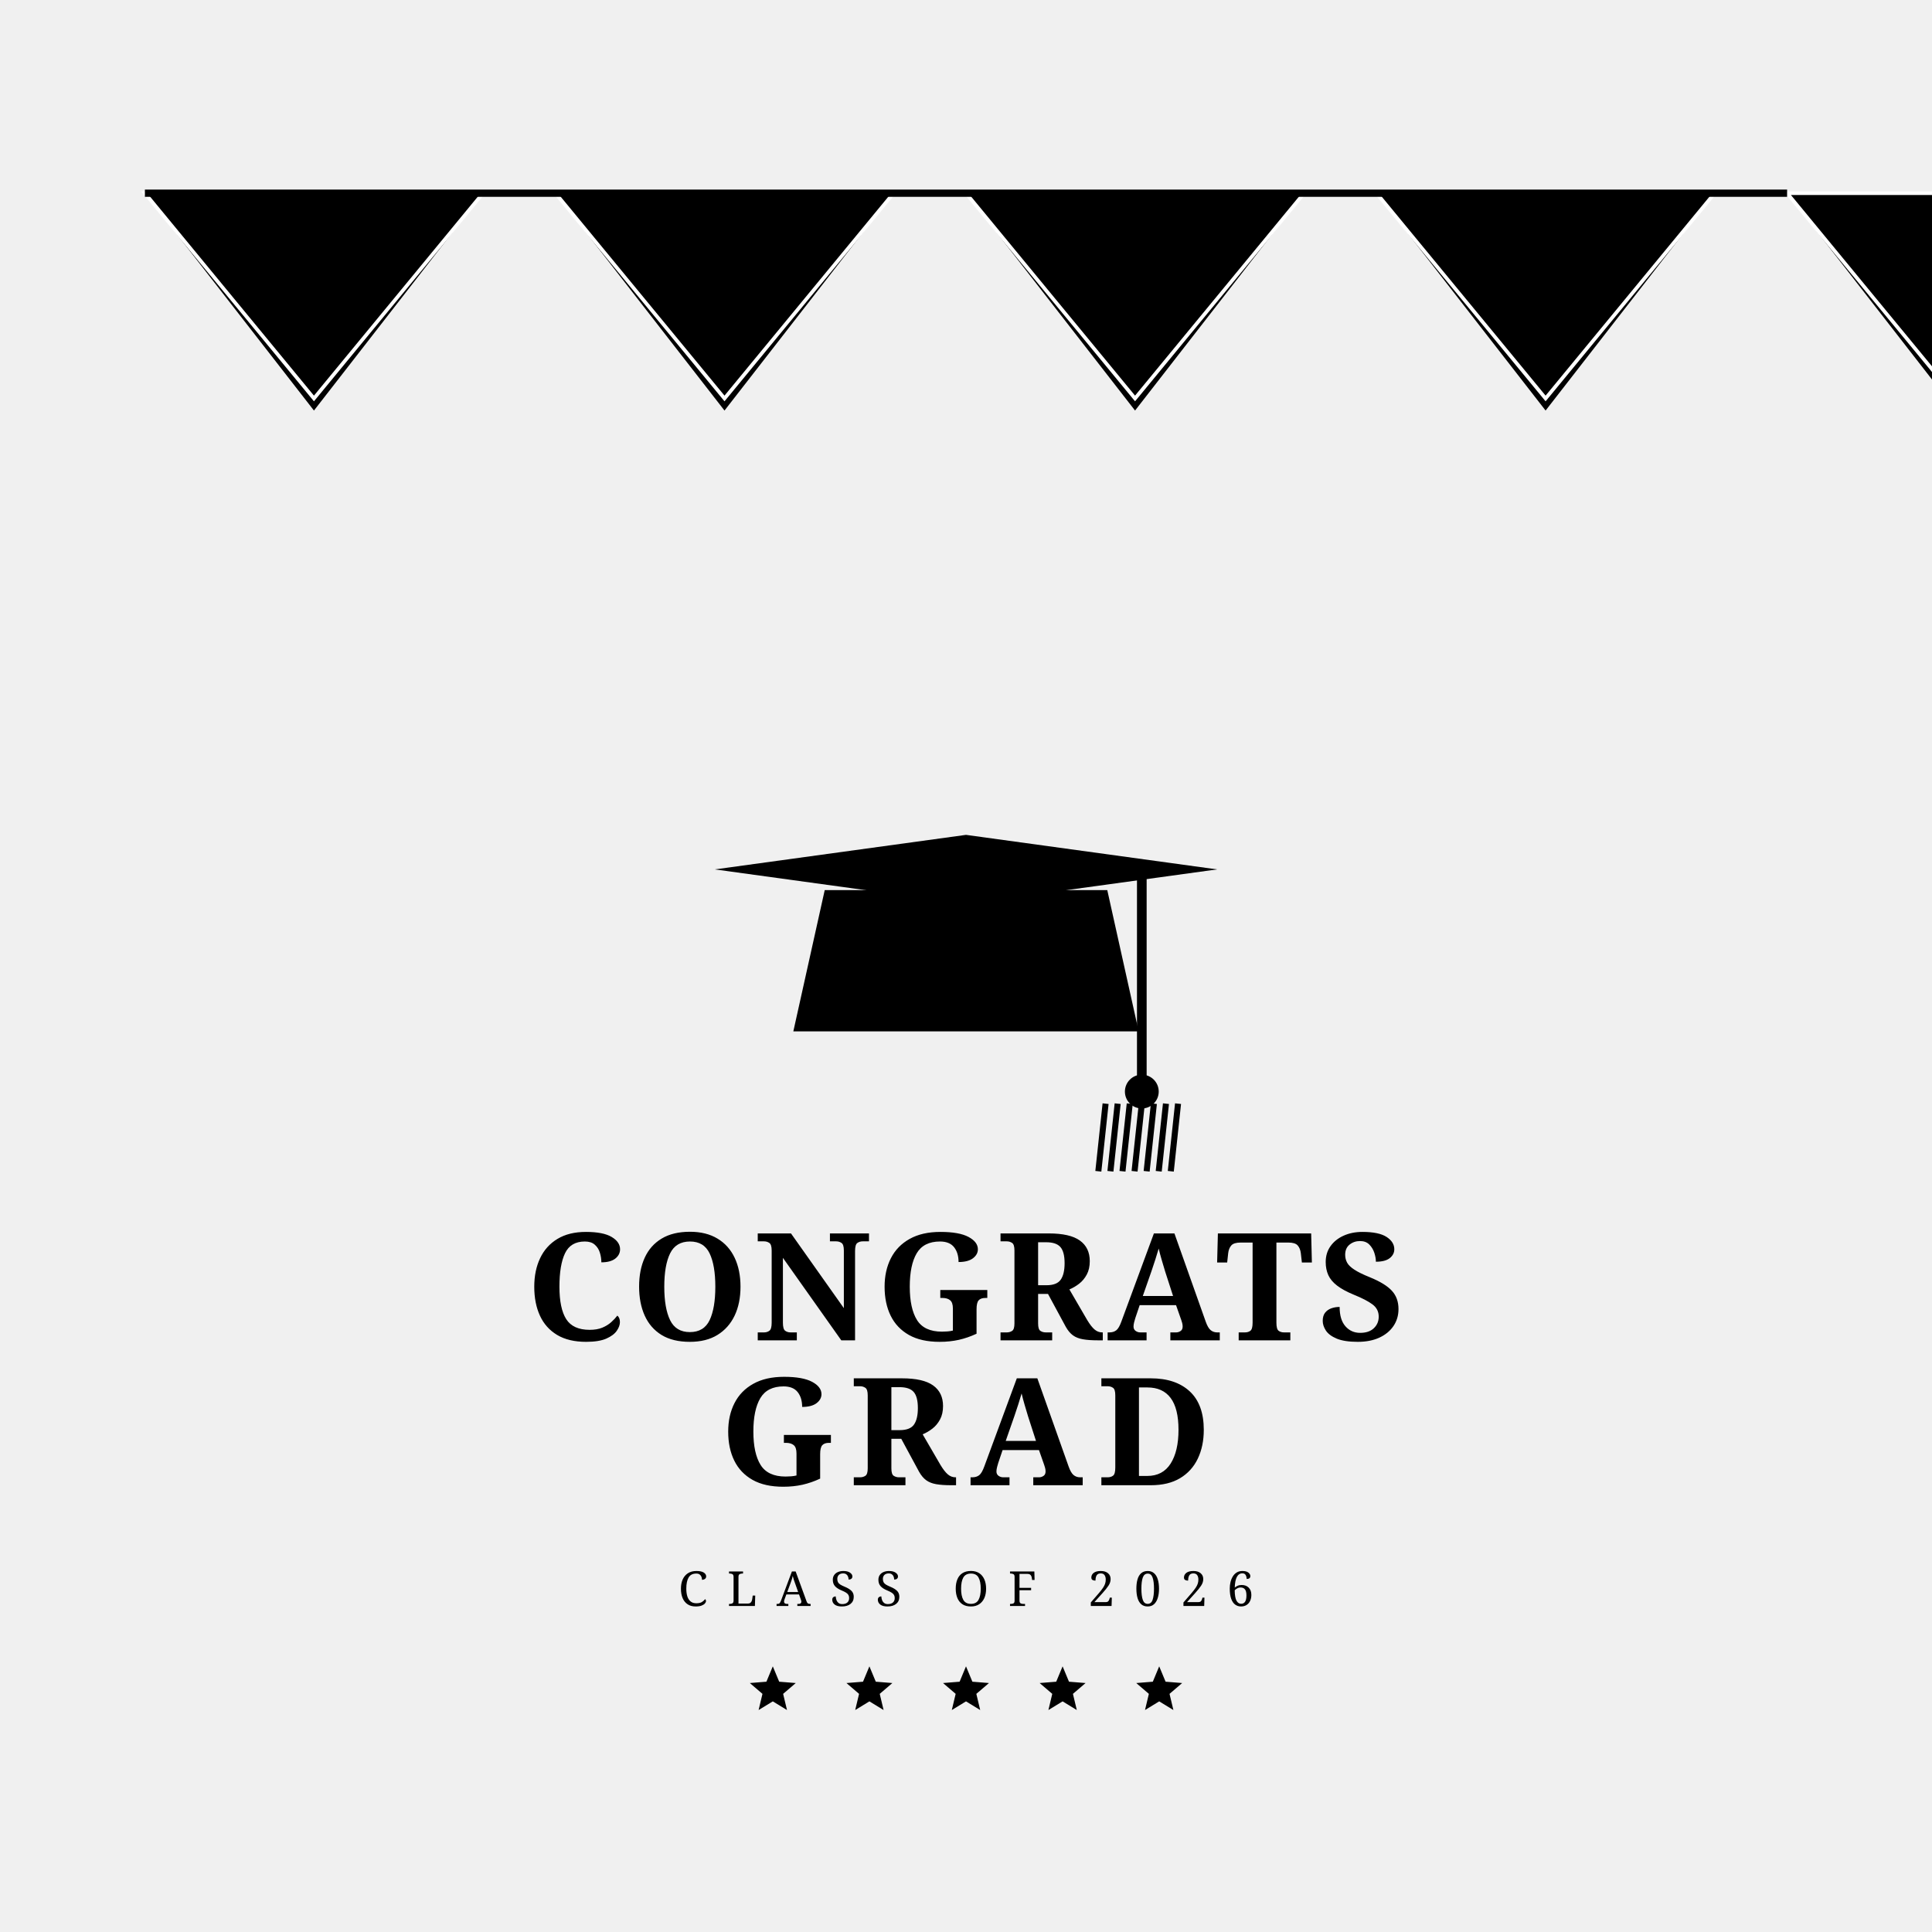
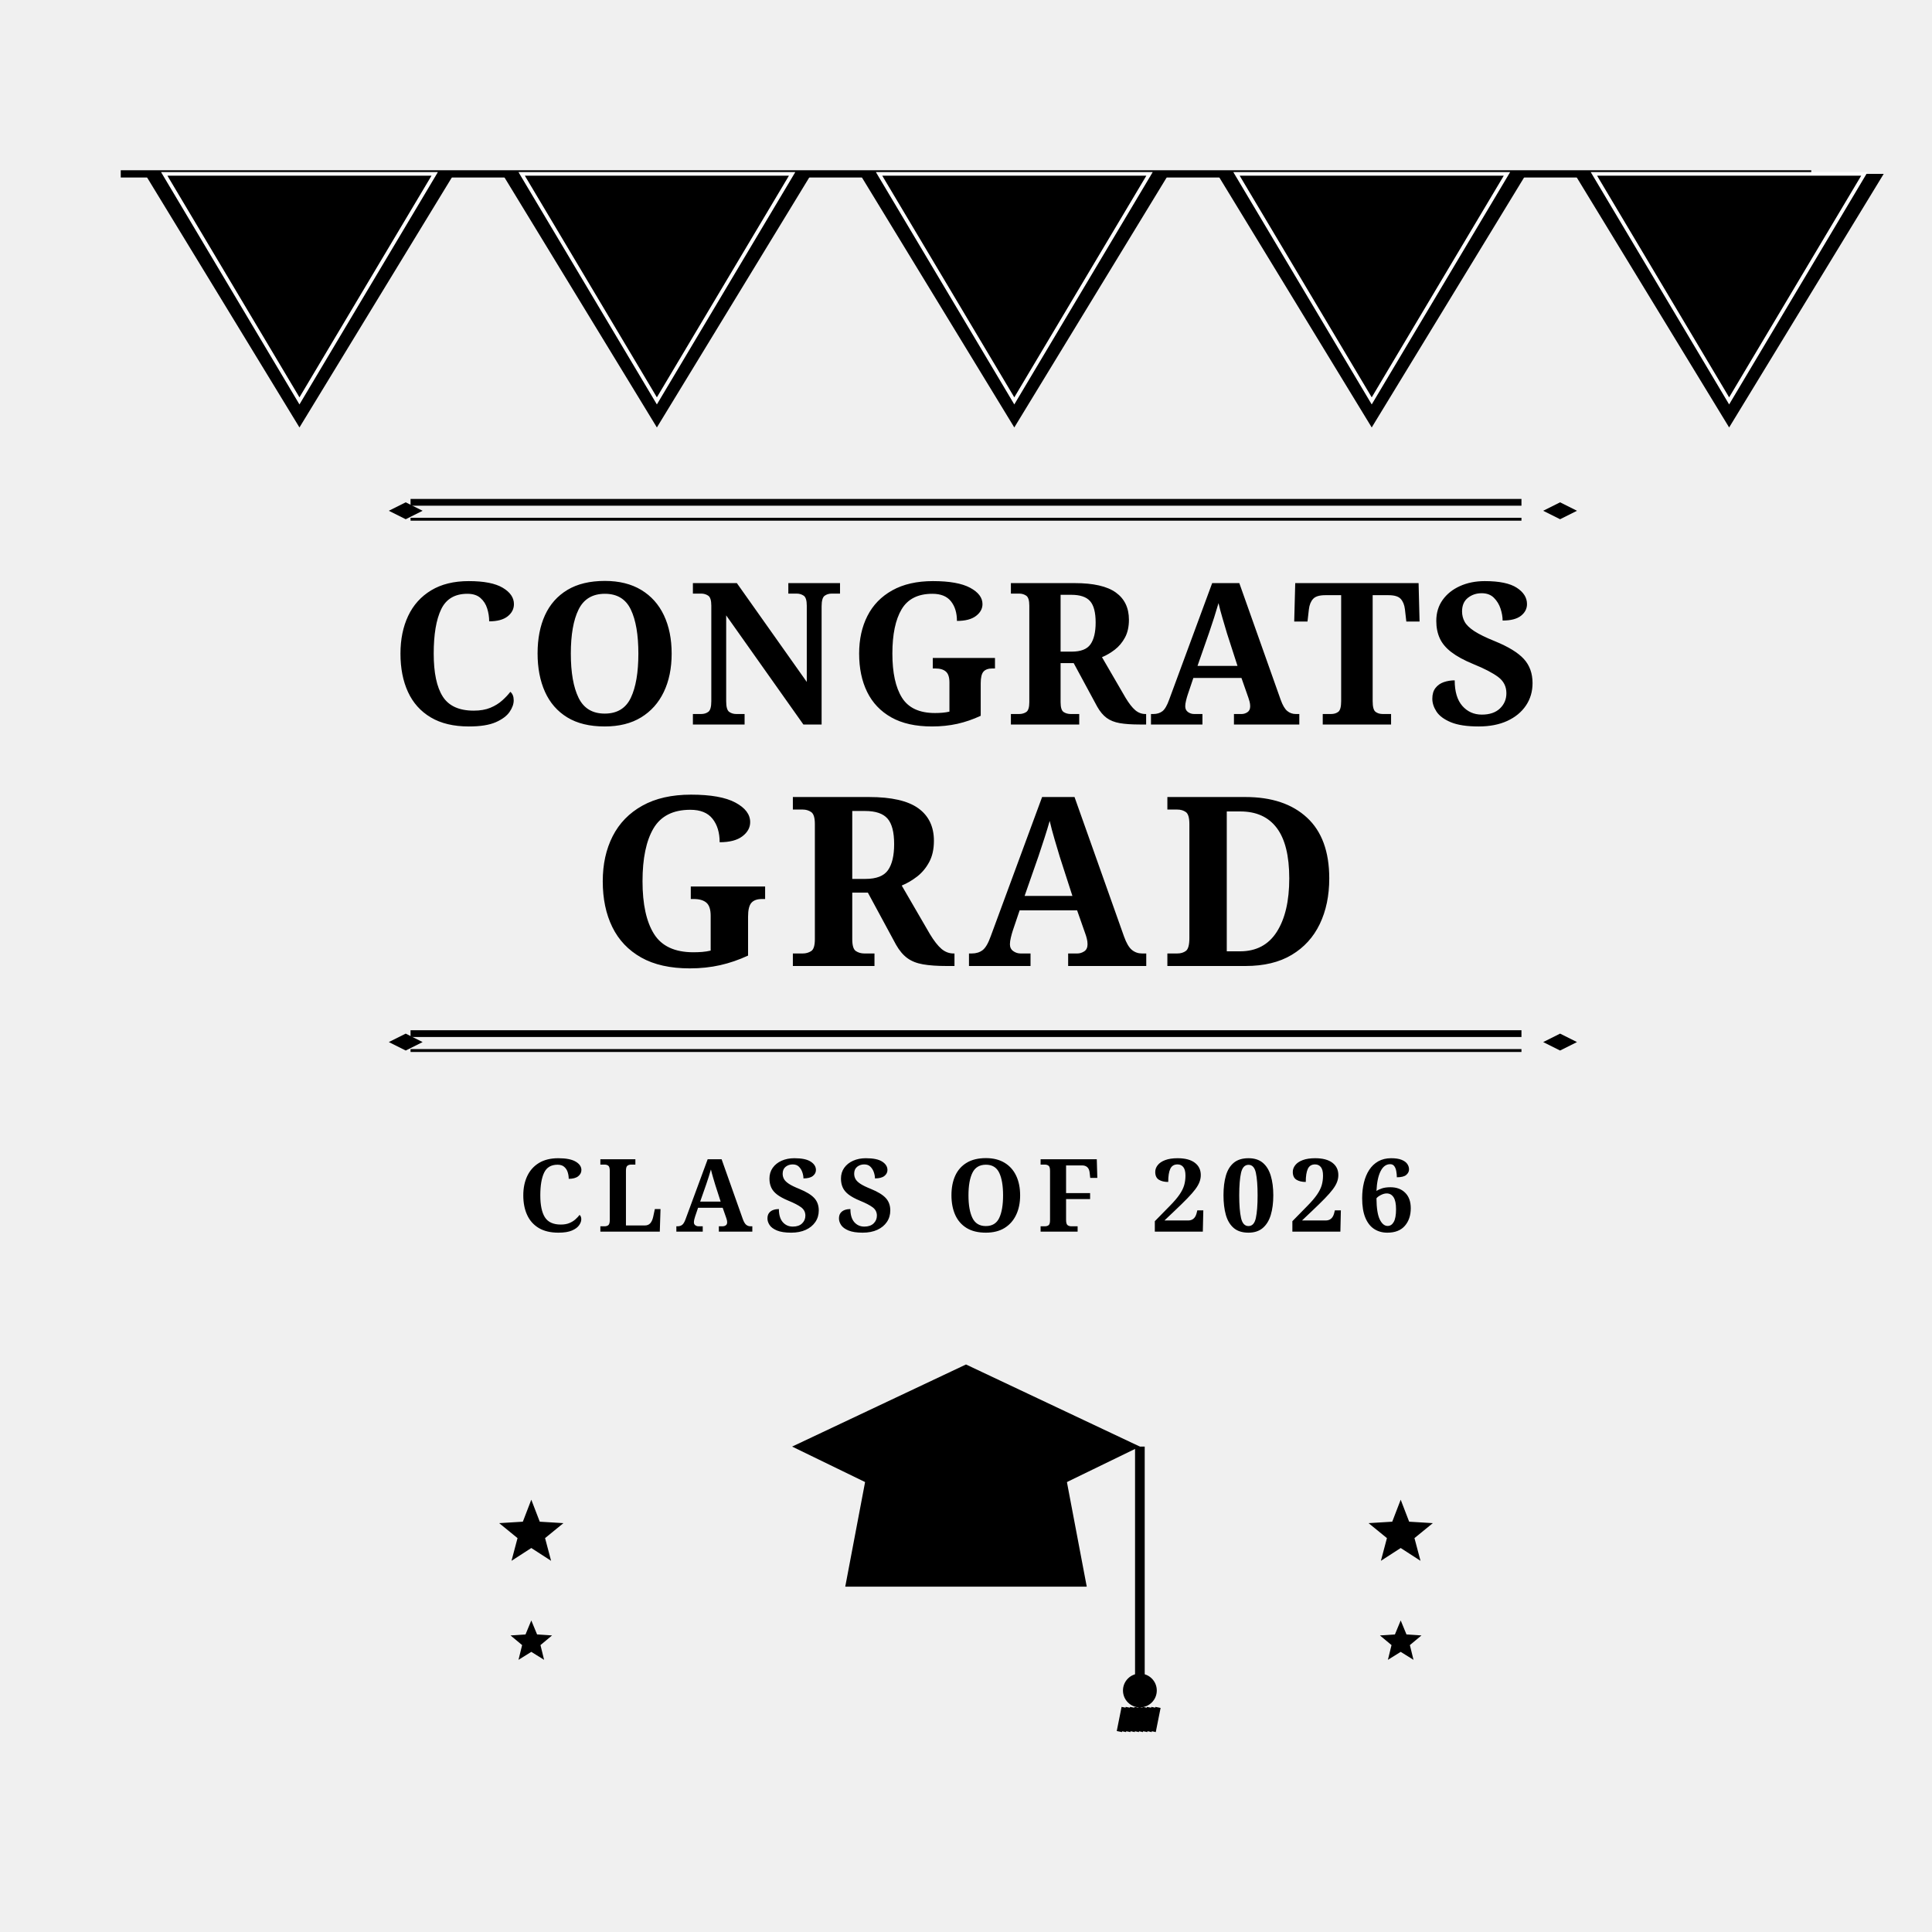
<svg xmlns="http://www.w3.org/2000/svg" viewBox="0 0 800 800" width="800" height="800">
  <rect width="800" height="800" fill="none" />
-   <polygon points="60,80 200,80 130,170" fill="black" />
-   <polygon points="60,80 200,80 130,165" fill="none" stroke="white" stroke-width="1.5" />
-   <polygon points="230,80 370,80 300,170" fill="black" />
-   <polygon points="230,80 370,80 300,165" fill="none" stroke="white" stroke-width="1.5" />
-   <polygon points="400,80 540,80 470,170" fill="black" />
-   <polygon points="400,80 540,80 470,165" fill="none" stroke="white" stroke-width="1.5" />
-   <polygon points="570,80 710,80 640,170" fill="black" />
-   <polygon points="570,80 710,80 640,165" fill="none" stroke="white" stroke-width="1.5" />
-   <polygon points="740,80 880,80 810,170" fill="black" />
-   <polygon points="740,80 880,80 810,165" fill="none" stroke="white" stroke-width="1.5" />
-   <line x1="60" y1="80" x2="740" y2="80" stroke="black" stroke-width="3" />
-   <path d="M 400,345.7 L 504.0,360 L 400,374.3 L 296.0,360 Z" fill="black" />
-   <path d="M 341.5,368.58 L 458.5,368.58 L 471.5,427.08 L 328.5,427.08 Z" fill="black" />
-   <line x1="472.8" y1="360" x2="472.8" y2="450" stroke="black" stroke-width="4" />
-   <circle cx="472.8" cy="452" r="7" fill="black" />
-   <line x1="457.8" y1="457" x2="454.8" y2="485" stroke="black" stroke-width="2.5" />
-   <line x1="462.8" y1="457" x2="459.8" y2="485" stroke="black" stroke-width="2.5" />
-   <line x1="467.8" y1="457" x2="464.8" y2="485" stroke="black" stroke-width="2.5" />
-   <line x1="472.8" y1="457" x2="469.8" y2="485" stroke="black" stroke-width="2.5" />
-   <line x1="477.8" y1="457" x2="474.8" y2="485" stroke="black" stroke-width="2.5" />
-   <line x1="482.8" y1="457" x2="479.8" y2="485" stroke="black" stroke-width="2.5" />
-   <line x1="487.8" y1="457" x2="484.8" y2="485" stroke="black" stroke-width="2.5" />
-   <text x="400" y="555" text-anchor="middle" font-family="Georgia, serif" font-size="62" font-weight="bold" fill="black" letter-spacing="2">CONGRATS</text>
-   <text x="400" y="615" text-anchor="middle" font-family="Georgia, serif" font-size="62" font-weight="bold" fill="black" letter-spacing="6">GRAD</text>
-   <text x="400" y="665" text-anchor="middle" font-family="Georgia, serif" font-size="20" fill="black" letter-spacing="8">CLASS OF 2026</text>
-   <path d="M 320.000,690.000 L 322.645,696.359 L 329.511,696.910 L 324.280,701.391 L 325.878,708.090 L 320.000,704.500 L 314.122,708.090 L 315.720,701.391 L 310.489,696.910 L 317.355,696.359 Z" fill="black" />
-   <path d="M 360.000,690.000 L 362.645,696.359 L 369.511,696.910 L 364.280,701.391 L 365.878,708.090 L 360.000,704.500 L 354.122,708.090 L 355.720,701.391 L 350.489,696.910 L 357.355,696.359 Z" fill="black" />
-   <path d="M 400.000,690.000 L 402.645,696.359 L 409.511,696.910 L 404.280,701.391 L 405.878,708.090 L 400.000,704.500 L 394.122,708.090 L 395.720,701.391 L 390.489,696.910 L 397.355,696.359 Z" fill="black" />
-   <path d="M 440.000,690.000 L 442.645,696.359 L 449.511,696.910 L 444.280,701.391 L 445.878,708.090 L 440.000,704.500 L 434.122,708.090 L 435.720,701.391 L 430.489,696.910 L 437.355,696.359 Z" fill="black" />
-   <path d="M 480.000,690.000 L 482.645,696.359 L 489.511,696.910 L 484.280,701.391 L 485.878,708.090 L 480.000,704.500 L 474.122,708.090 L 475.720,701.391 L 470.489,696.910 L 477.355,696.359 Z" fill="black" />
+   <line x1="50" y1="72" x2="750" y2="72" stroke="black" stroke-width="3" />
+   <polygon points="60,72 188,72 124,177" fill="black" />
+   <polygon points="68,72 180,72 124,166" fill="none" stroke="white" stroke-width="1.5" />
+   <polygon points="208,72 336,72 272,177" fill="black" />
+   <polygon points="216,72 328,72 272,166" fill="none" stroke="white" stroke-width="1.5" />
+   <polygon points="356,72 484,72 420,177" fill="black" />
+   <polygon points="364,72 476,72 420,166" fill="none" stroke="white" stroke-width="1.5" />
+   <polygon points="504,72 632,72 568,177" fill="black" />
+   <polygon points="512,72 624,72 568,166" fill="none" stroke="white" stroke-width="1.5" />
+   <polygon points="652,72 780,72 716,177" fill="black" />
+   <polygon points="660,72 772,72 716,166" fill="none" stroke="white" stroke-width="1.5" />
+   <line x1="170" y1="208" x2="630" y2="208" stroke="black" stroke-width="2.8" />
+   <line x1="170" y1="215" x2="630" y2="215" stroke="black" stroke-width="1.2" />
+   <polygon points="161,211.5 168,208 175,211.5 168,215" fill="black" />
+   <polygon points="639,211.5 646,208 653,211.5 646,215" fill="black" />
+   <text x="400" y="300" text-anchor="middle" font-family="Georgia,serif" font-size="82" font-weight="bold" fill="black" letter-spacing="2">CONGRATS</text>
+   <text x="400" y="400" text-anchor="middle" font-family="Georgia,serif" font-size="98" font-weight="bold" fill="black" letter-spacing="6">GRAD</text>
+   <line x1="170" y1="428" x2="630" y2="428" stroke="black" stroke-width="2.8" />
+   <line x1="170" y1="435" x2="630" y2="435" stroke="black" stroke-width="1.2" />
+   <polygon points="161,431.5 168,428 175,431.5 168,435" fill="black" />
+   <polygon points="639,431.5 646,428 653,431.5 646,435" fill="black" />
+   <text x="400" y="510" text-anchor="middle" font-family="Georgia,serif" font-size="42" font-weight="bold" fill="black" letter-spacing="5">CLASS OF 2026</text>
+   <path d="M 400,565 L 472,599 L 400,634 L 328,599 Z" fill="black" />
+   <path d="M 361,599 L 439,599 L 450,657 L 350,657 Z" fill="black" />
+   <line x1="472" y1="599" x2="472" y2="700" stroke="black" stroke-width="4" />
+   <circle cx="472" cy="700" r="7" fill="black" />
+   <line x1="465.5" y1="707" x2="463.5" y2="717" stroke="black" stroke-width="2.2" />
+   <line x1="467.2" y1="707" x2="465.2" y2="717" stroke="black" stroke-width="2.2" />
+   <line x1="469.0" y1="707" x2="467.0" y2="717" stroke="black" stroke-width="2.2" />
+   <line x1="470.8" y1="707" x2="468.8" y2="717" stroke="black" stroke-width="2.2" />
+   <line x1="472.5" y1="707" x2="470.5" y2="717" stroke="black" stroke-width="2.2" />
+   <line x1="474.2" y1="707" x2="472.2" y2="717" stroke="black" stroke-width="2.2" />
+   <line x1="476.0" y1="707" x2="474.0" y2="717" stroke="black" stroke-width="2.2" />
+   <line x1="477.8" y1="707" x2="475.8" y2="717" stroke="black" stroke-width="2.2" />
+   <line x1="479.5" y1="707" x2="477.5" y2="717" stroke="black" stroke-width="2.2" />
+   <polygon points="220.0,621.0 223.5,630.1 233.3,630.7 225.7,636.9 228.2,646.3 220.0,641.0 211.8,646.3 214.3,636.9 206.7,630.7 216.5,630.1" fill="black" />
+   <polygon points="220.0,671.0 222.4,676.8 228.6,677.2 223.8,681.2 225.3,687.3 220.0,684.0 214.7,687.3 216.2,681.2 211.4,677.2 217.6,676.8" fill="black" />
+   <polygon points="580.0,621.0 583.5,630.1 593.3,630.7 585.7,636.9 588.2,646.3 580.0,641.0 571.8,646.3 574.3,636.9 566.7,630.7 576.5,630.1" fill="black" />
+   <polygon points="580.0,671.0 582.4,676.8 588.6,677.2 583.8,681.2 585.3,687.3 580.0,684.0 574.7,687.3 576.2,681.2 571.4,677.2 577.6,676.8" fill="black" />
</svg>
